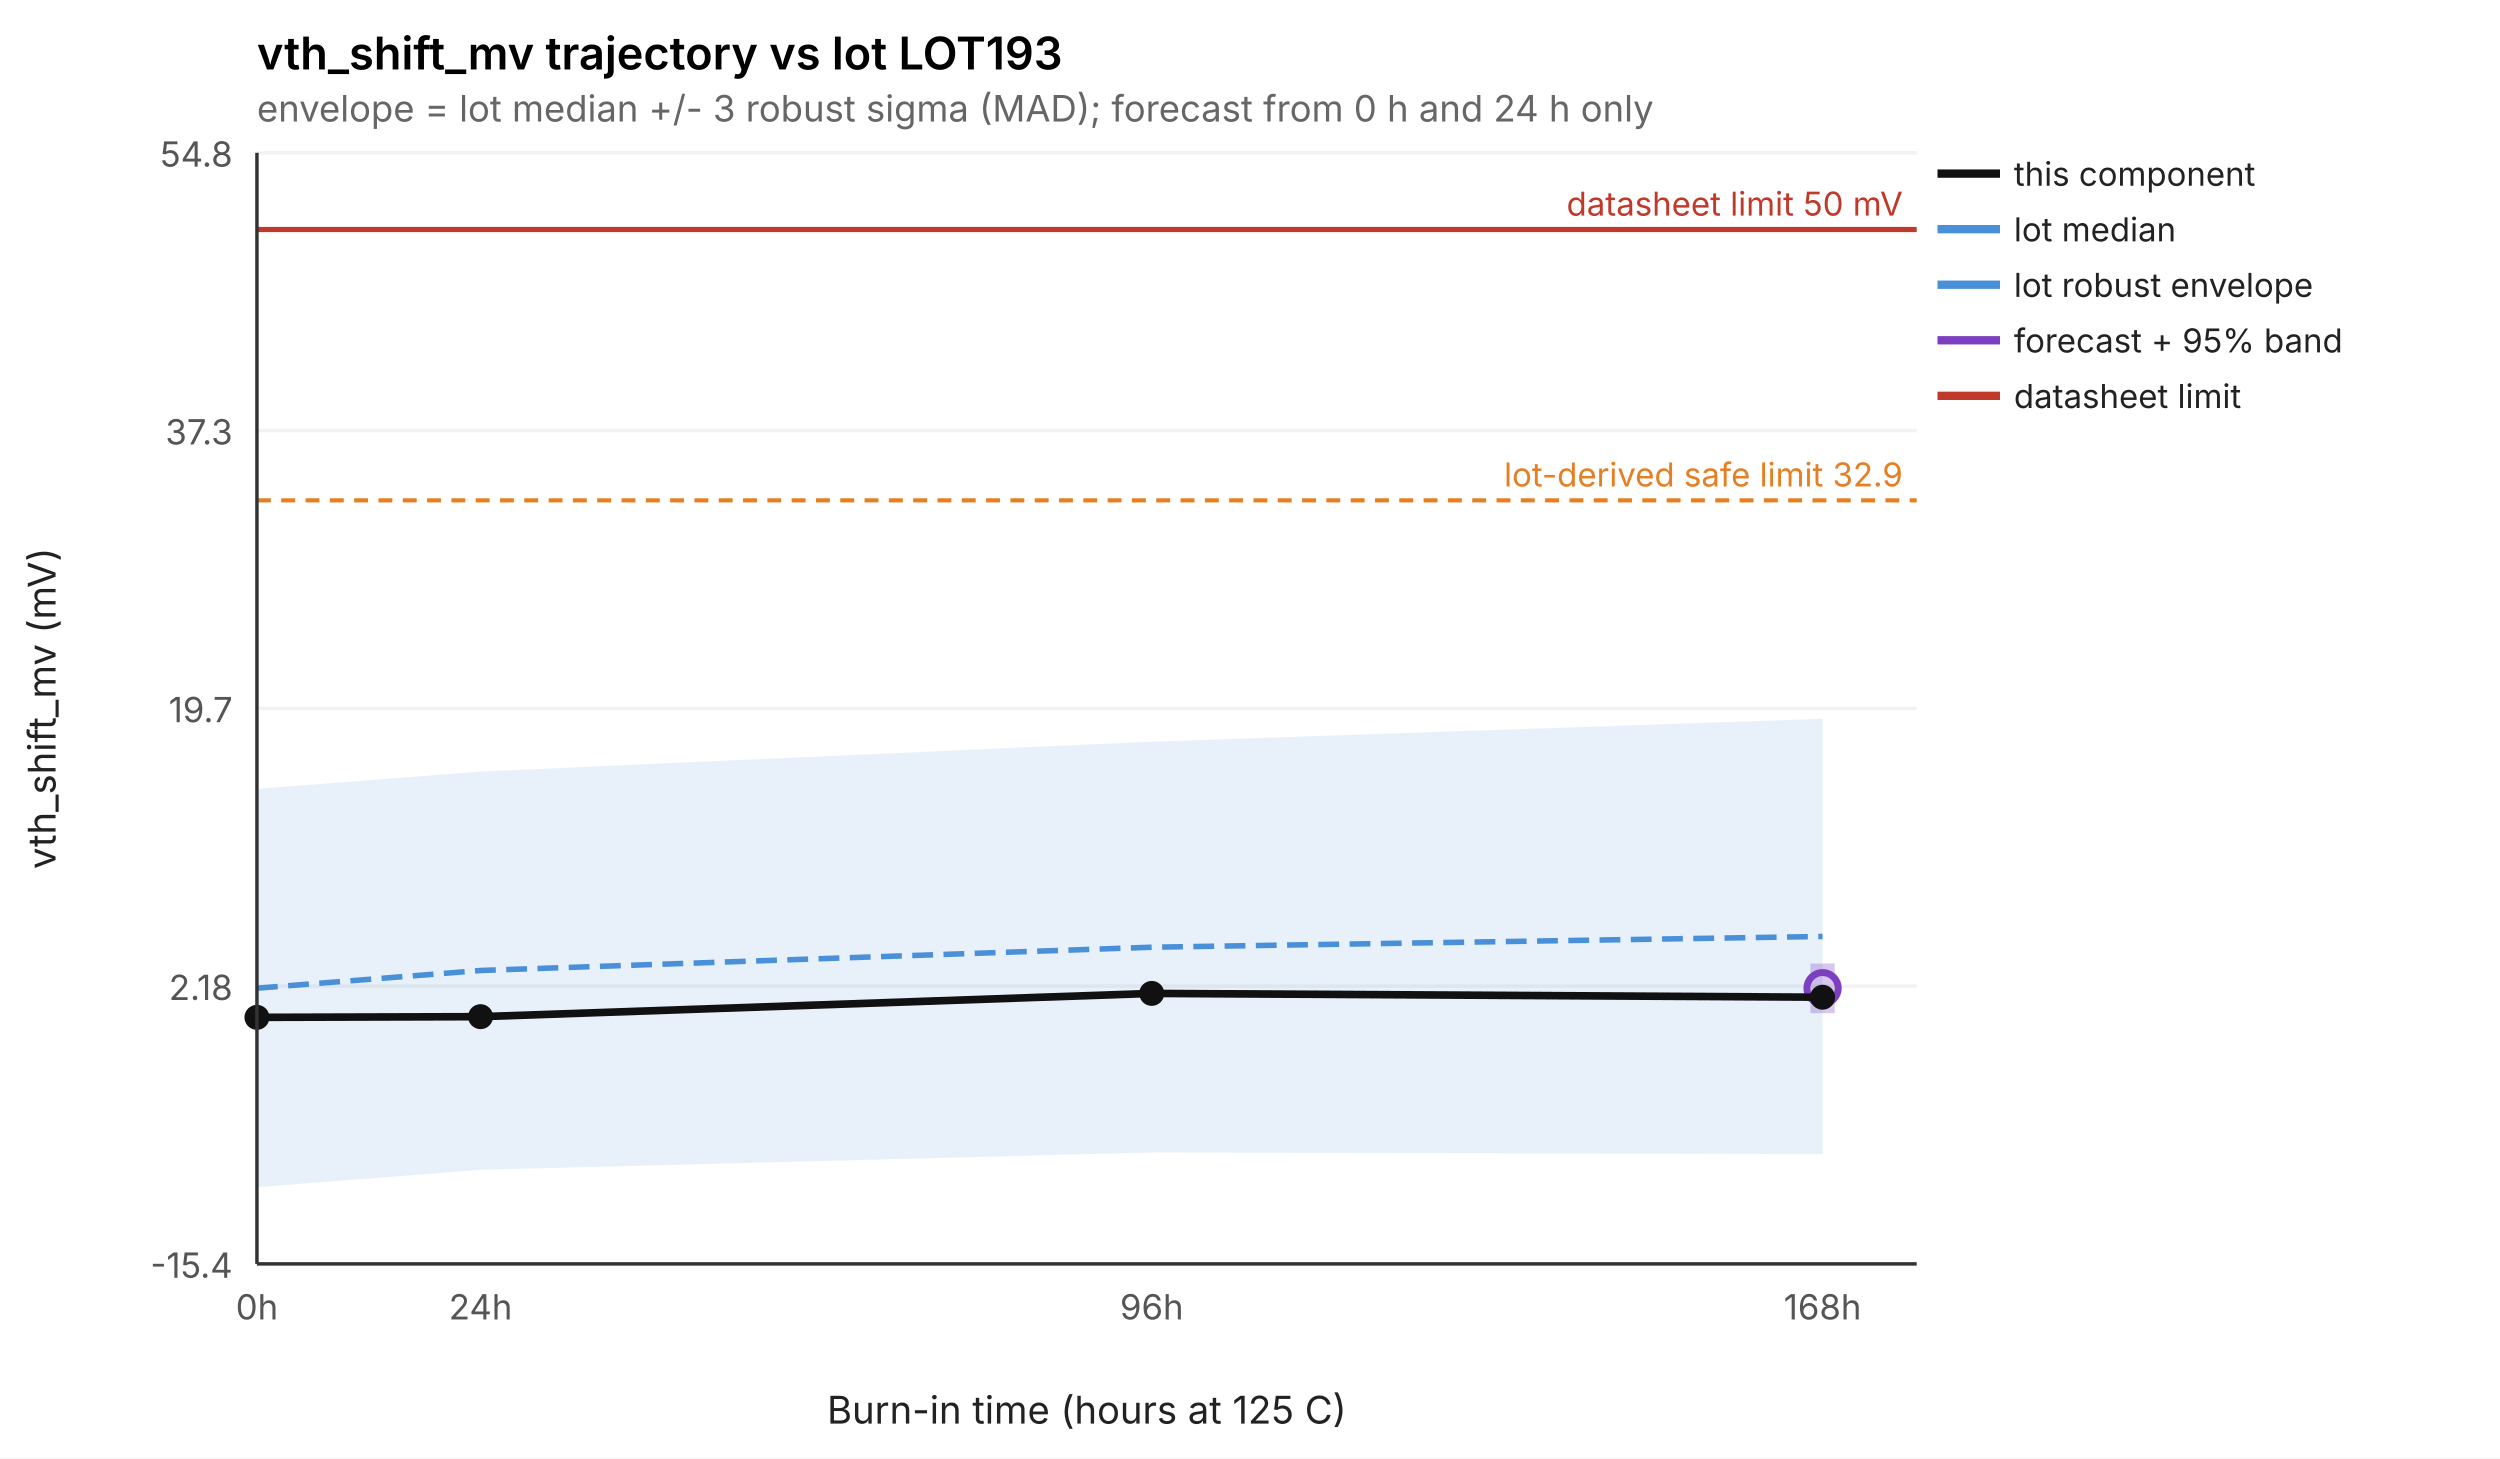
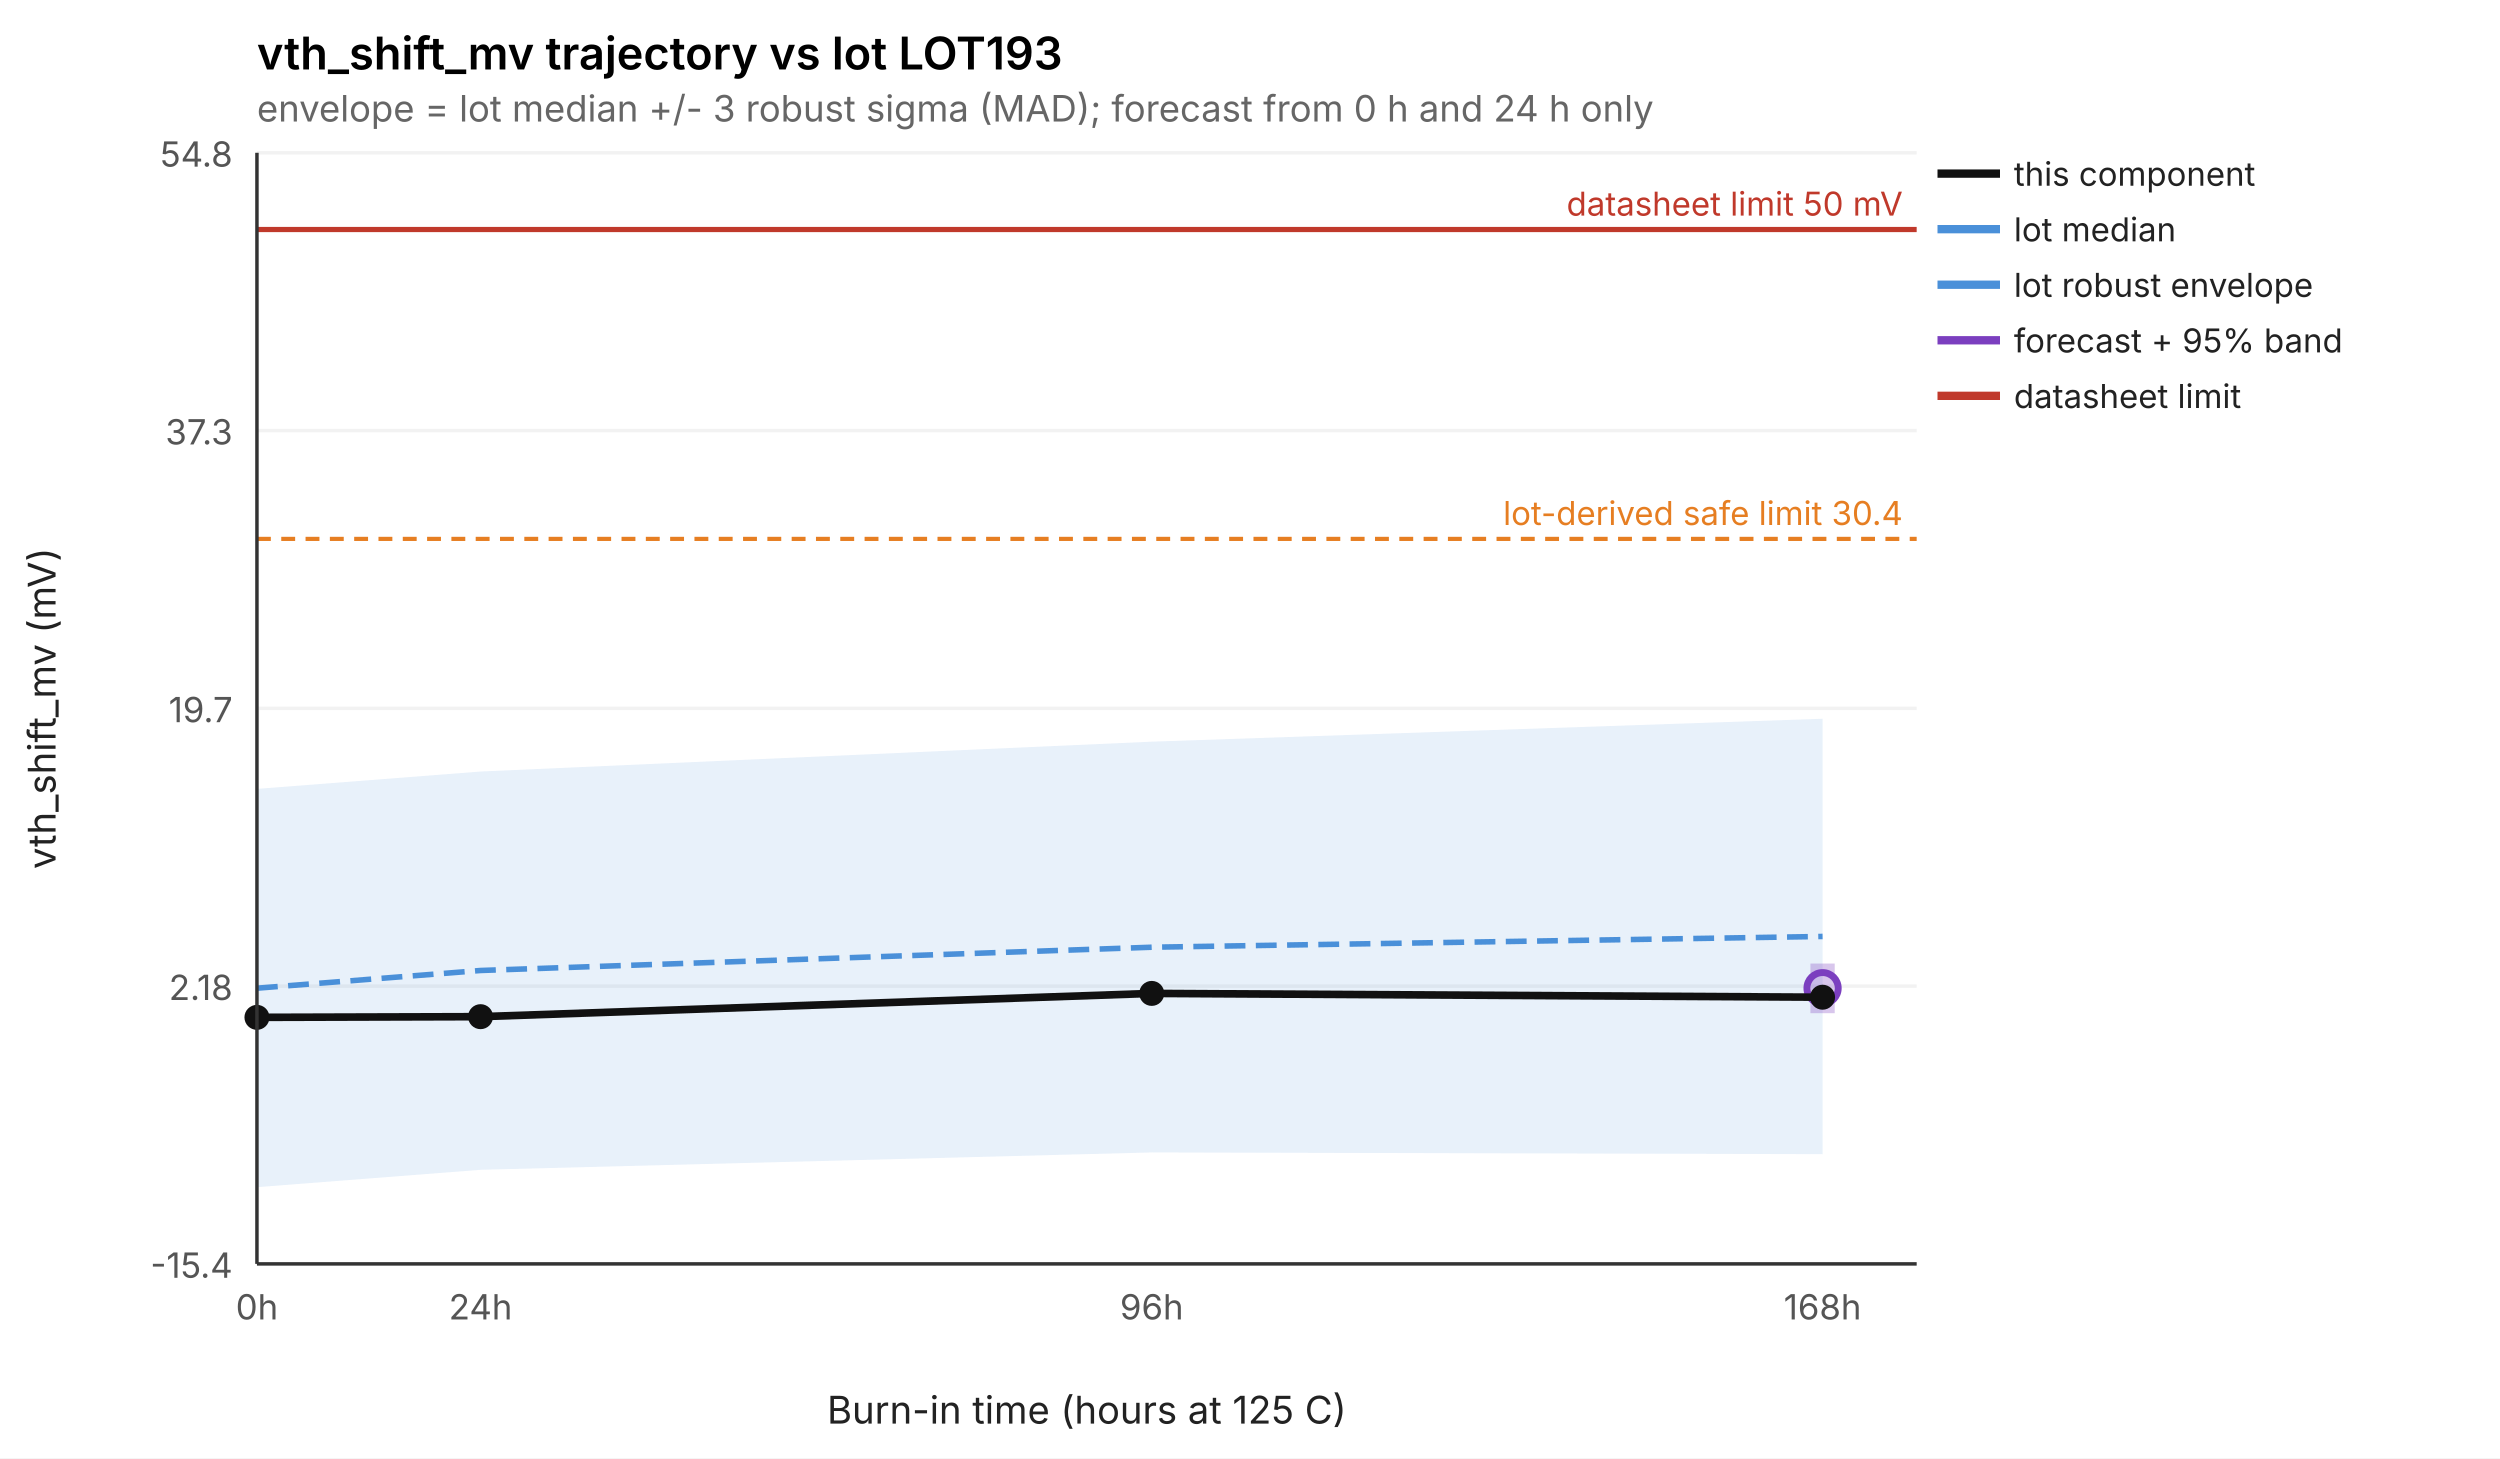
<svg xmlns="http://www.w3.org/2000/svg" width="720" height="420" viewBox="0 0 720 420" font-family="system-ui,-apple-system,sans-serif">
  <rect width="720" height="420" fill="#fff" />
  <text x="74" y="20" font-size="13" font-weight="600">vth_shift_mv trajectory vs lot LOT193</text>
  <text x="74" y="35" font-size="10.5" fill="#666">envelope = lot median +/- 3 robust sigma (MAD); forecast from 0 h and 24 h only</text>
  <line x1="74" y1="364.0" x2="552" y2="364.0" stroke="#f2f2f2" />
  <text x="67" y="368.0" font-size="10" text-anchor="end" fill="#555">-15.4</text>
  <line x1="74" y1="284.0" x2="552" y2="284.0" stroke="#f2f2f2" />
  <text x="67" y="288.0" font-size="10" text-anchor="end" fill="#555">2.18</text>
  <line x1="74" y1="204.0" x2="552" y2="204.0" stroke="#f2f2f2" />
  <text x="67" y="208.0" font-size="10" text-anchor="end" fill="#555">19.7</text>
  <line x1="74" y1="124.0" x2="552" y2="124.0" stroke="#f2f2f2" />
  <text x="67" y="128.0" font-size="10" text-anchor="end" fill="#555">37.3</text>
  <line x1="74" y1="44.0" x2="552" y2="44.0" stroke="#f2f2f2" />
  <text x="67" y="48.0" font-size="10" text-anchor="end" fill="#555">54.8</text>
  <polygon points="74.0,227.2 138.4,222.2 331.7,213.6 524.9,207.0 524.9,332.4 331.7,331.9 138.4,336.9 74.0,341.9" fill="#4a90d9" opacity="0.13" />
  <path d="M74.0,284.6 L138.4,279.5 L331.7,272.8 L524.9,269.7" fill="none" stroke="#4a90d9" stroke-width="1.6" stroke-dasharray="6,3" />
  <line x1="74" y1="66.1" x2="552" y2="66.1" stroke="#c0392b" stroke-width="1.5" />
  <text x="548" y="62.1" font-size="9.5" text-anchor="end" fill="#c0392b">datasheet limit 50 mV</text>
-   <line x1="74" y1="144.1" x2="552" y2="144.1" stroke="#e67e22" stroke-width="1.2" stroke-dasharray="4,3" />
-   <text x="548" y="140.1" font-size="9.5" text-anchor="end" fill="#e67e22">lot-derived safe limit 32.9</text>
+   <line x1="74" y1="155.2" x2="552" y2="155.2" stroke="#e67e22" stroke-width="1.2" stroke-dasharray="4,3" />
+   <text x="548" y="151.2" font-size="9.5" text-anchor="end" fill="#e67e22">lot-derived safe limit 30.4</text>
  <line x1="524.9" y1="291.8" x2="524.9" y2="277.5" stroke="#7b3fbf" stroke-width="7" opacity="0.30" />
  <circle cx="524.9" cy="284.6" r="4.5" fill="none" stroke="#7b3fbf" stroke-width="2" />
  <path d="M74.0,293.0 L138.4,292.8 L331.7,286.1 L524.9,287.2" fill="none" stroke="#111" stroke-width="2.2" />
  <circle cx="74.0" cy="293.0" r="3.6" fill="#111" />
  <circle cx="138.4" cy="292.8" r="3.6" fill="#111" />
  <circle cx="331.7" cy="286.1" r="3.6" fill="#111" />
  <circle cx="524.9" cy="287.2" r="3.6" fill="#111" />
  <text x="74.0" y="380" font-size="10" text-anchor="middle" fill="#555">0h</text>
  <text x="138.4" y="380" font-size="10" text-anchor="middle" fill="#555">24h</text>
  <text x="331.7" y="380" font-size="10" text-anchor="middle" fill="#555">96h</text>
  <text x="524.9" y="380" font-size="10" text-anchor="middle" fill="#555">168h</text>
  <line x1="74" y1="364" x2="552" y2="364" stroke="#333" />
  <line x1="74" y1="44" x2="74" y2="364" stroke="#333" />
  <text x="313" y="410" font-size="11" text-anchor="middle" fill="#222">Burn-in time (hours at 125 C)</text>
  <text x="16" y="204" font-size="11" fill="#222" transform="rotate(-90 16 204)" text-anchor="middle">vth_shift_mv (mV)</text>
  <line x1="558" y1="50" x2="576" y2="50" stroke="#111" stroke-width="2.4" />
  <text x="580" y="53.5" font-size="9.5" fill="#222">this component</text>
  <line x1="558" y1="66" x2="576" y2="66" stroke="#4a90d9" stroke-width="2.4" />
  <text x="580" y="69.5" font-size="9.5" fill="#222">lot median</text>
  <line x1="558" y1="82" x2="576" y2="82" stroke="#4a90d9" stroke-width="2.4" />
  <text x="580" y="85.5" font-size="9.5" fill="#222">lot robust envelope</text>
  <line x1="558" y1="98" x2="576" y2="98" stroke="#7b3fbf" stroke-width="2.4" />
  <text x="580" y="101.5" font-size="9.5" fill="#222">forecast + 95% band</text>
  <line x1="558" y1="114" x2="576" y2="114" stroke="#c0392b" stroke-width="2.4" />
  <text x="580" y="117.5" font-size="9.5" fill="#222">datasheet limit</text>
</svg>
